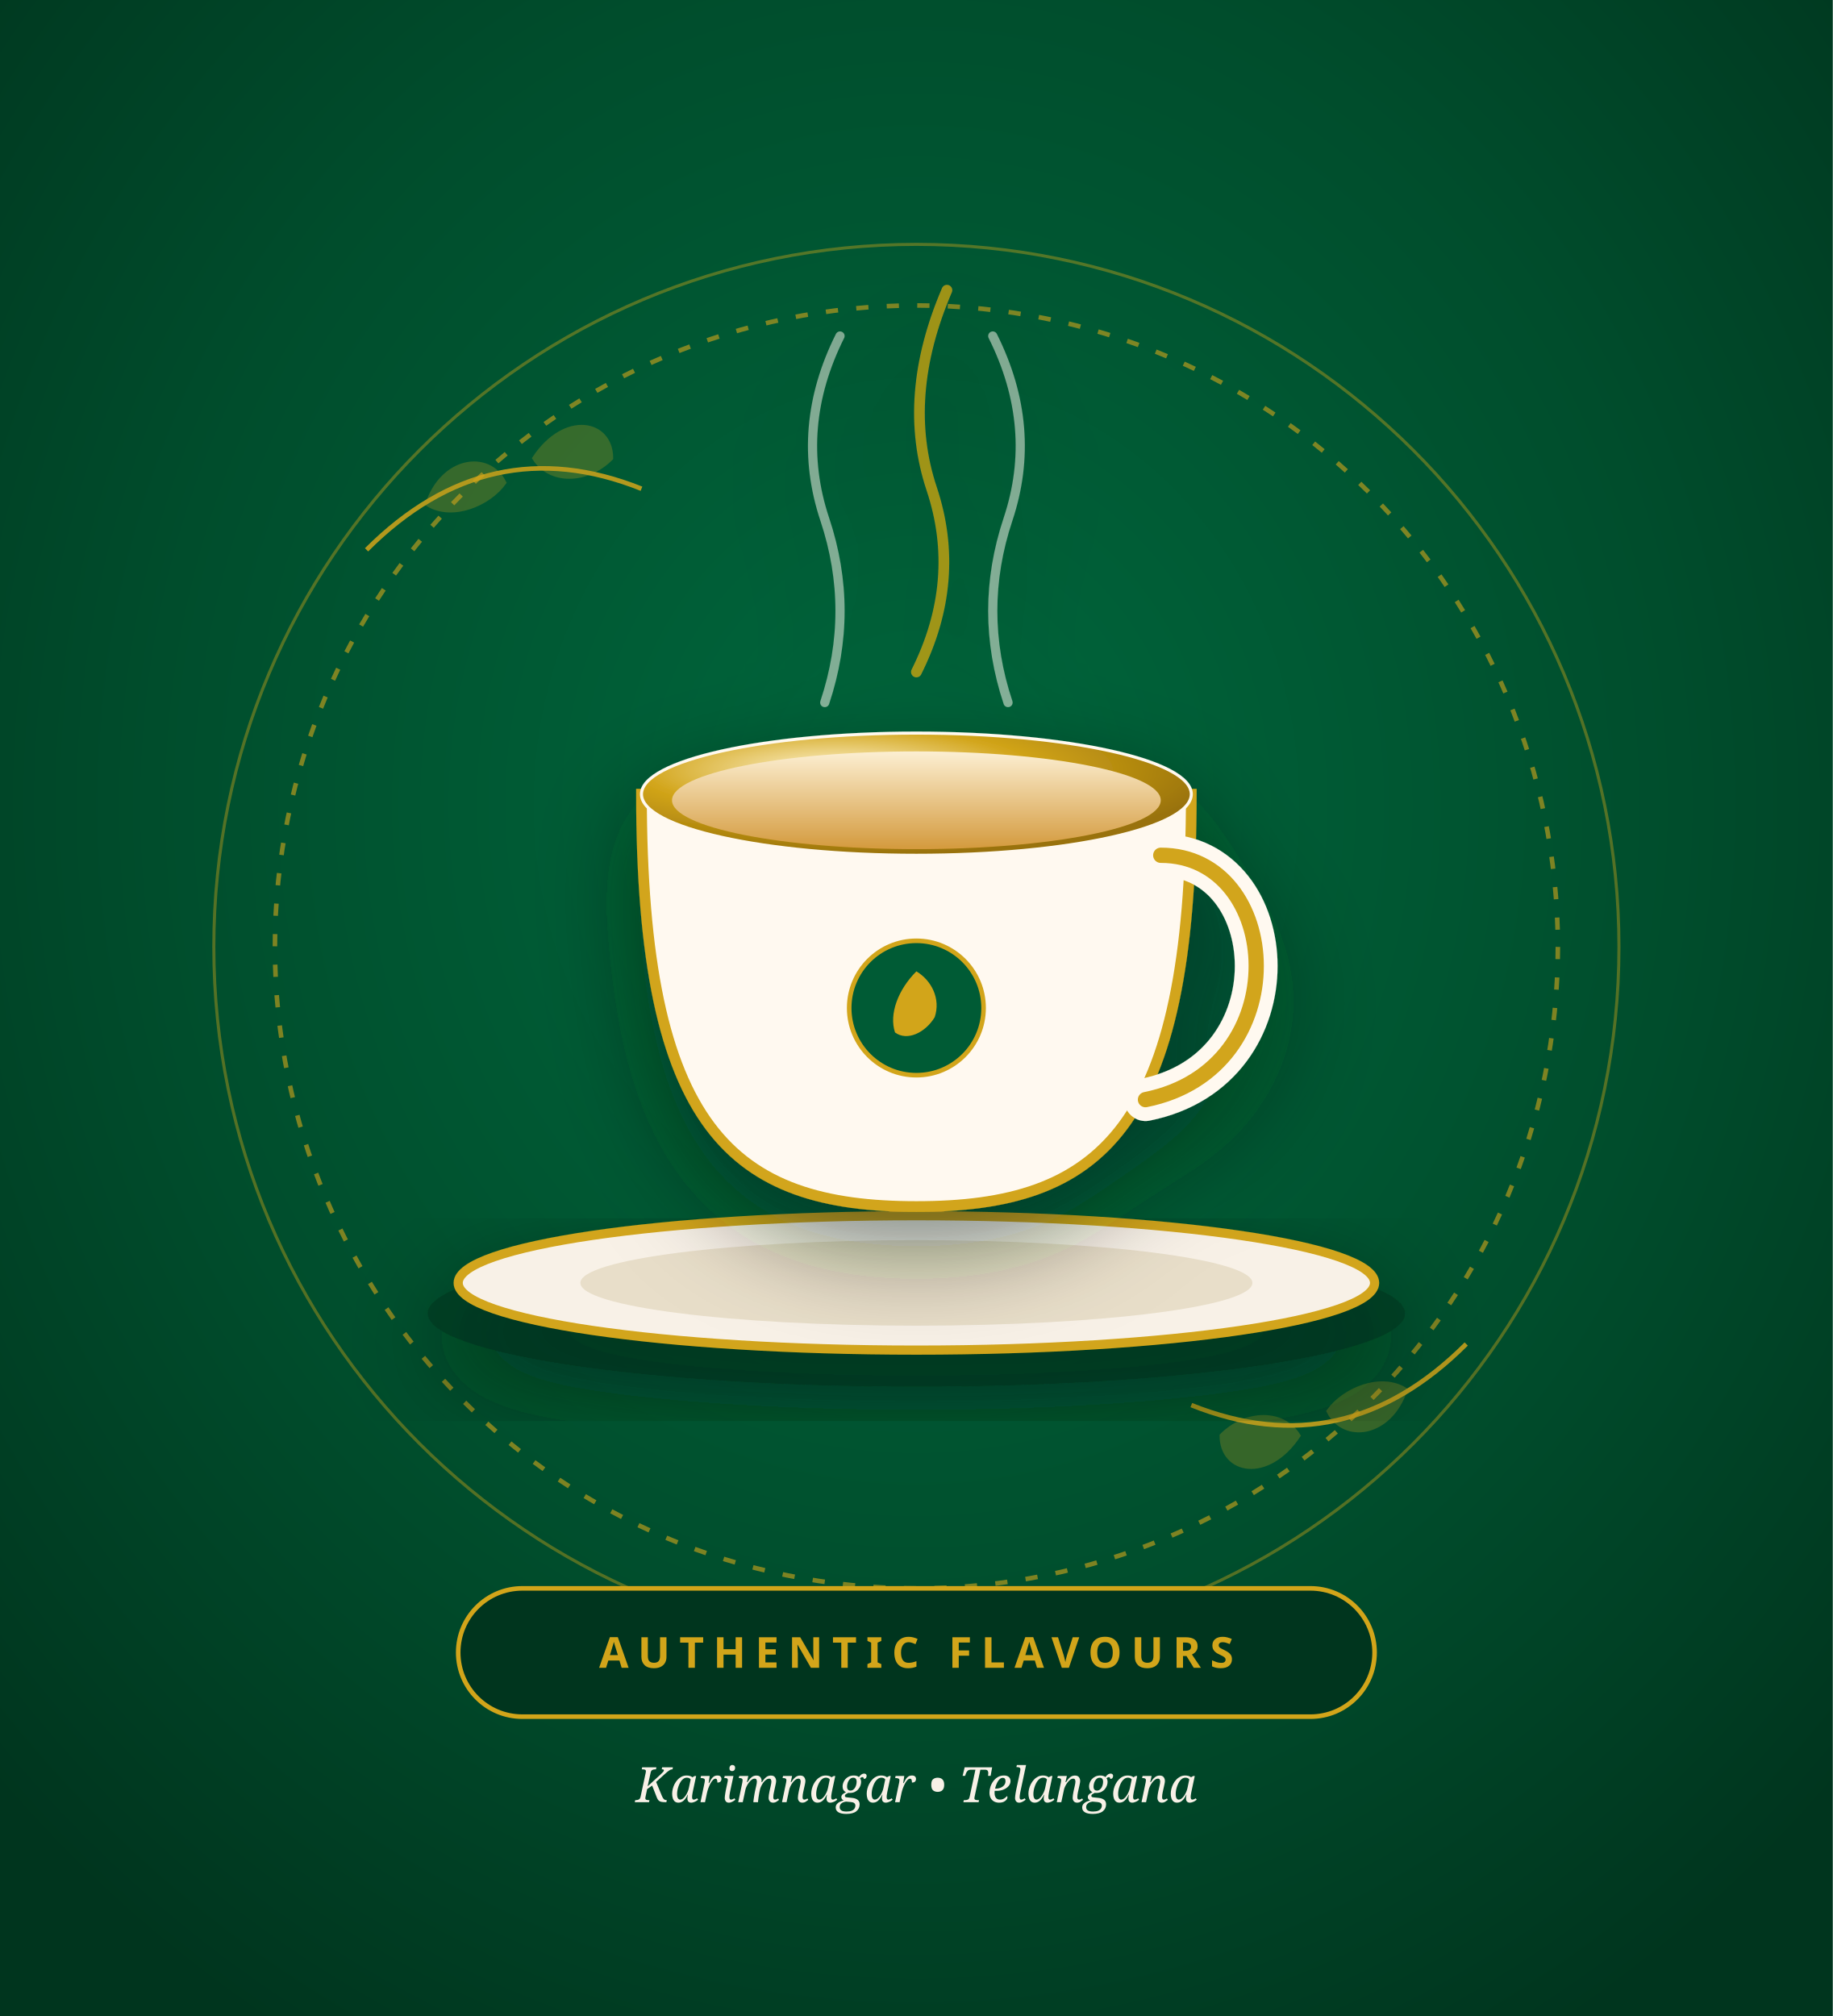
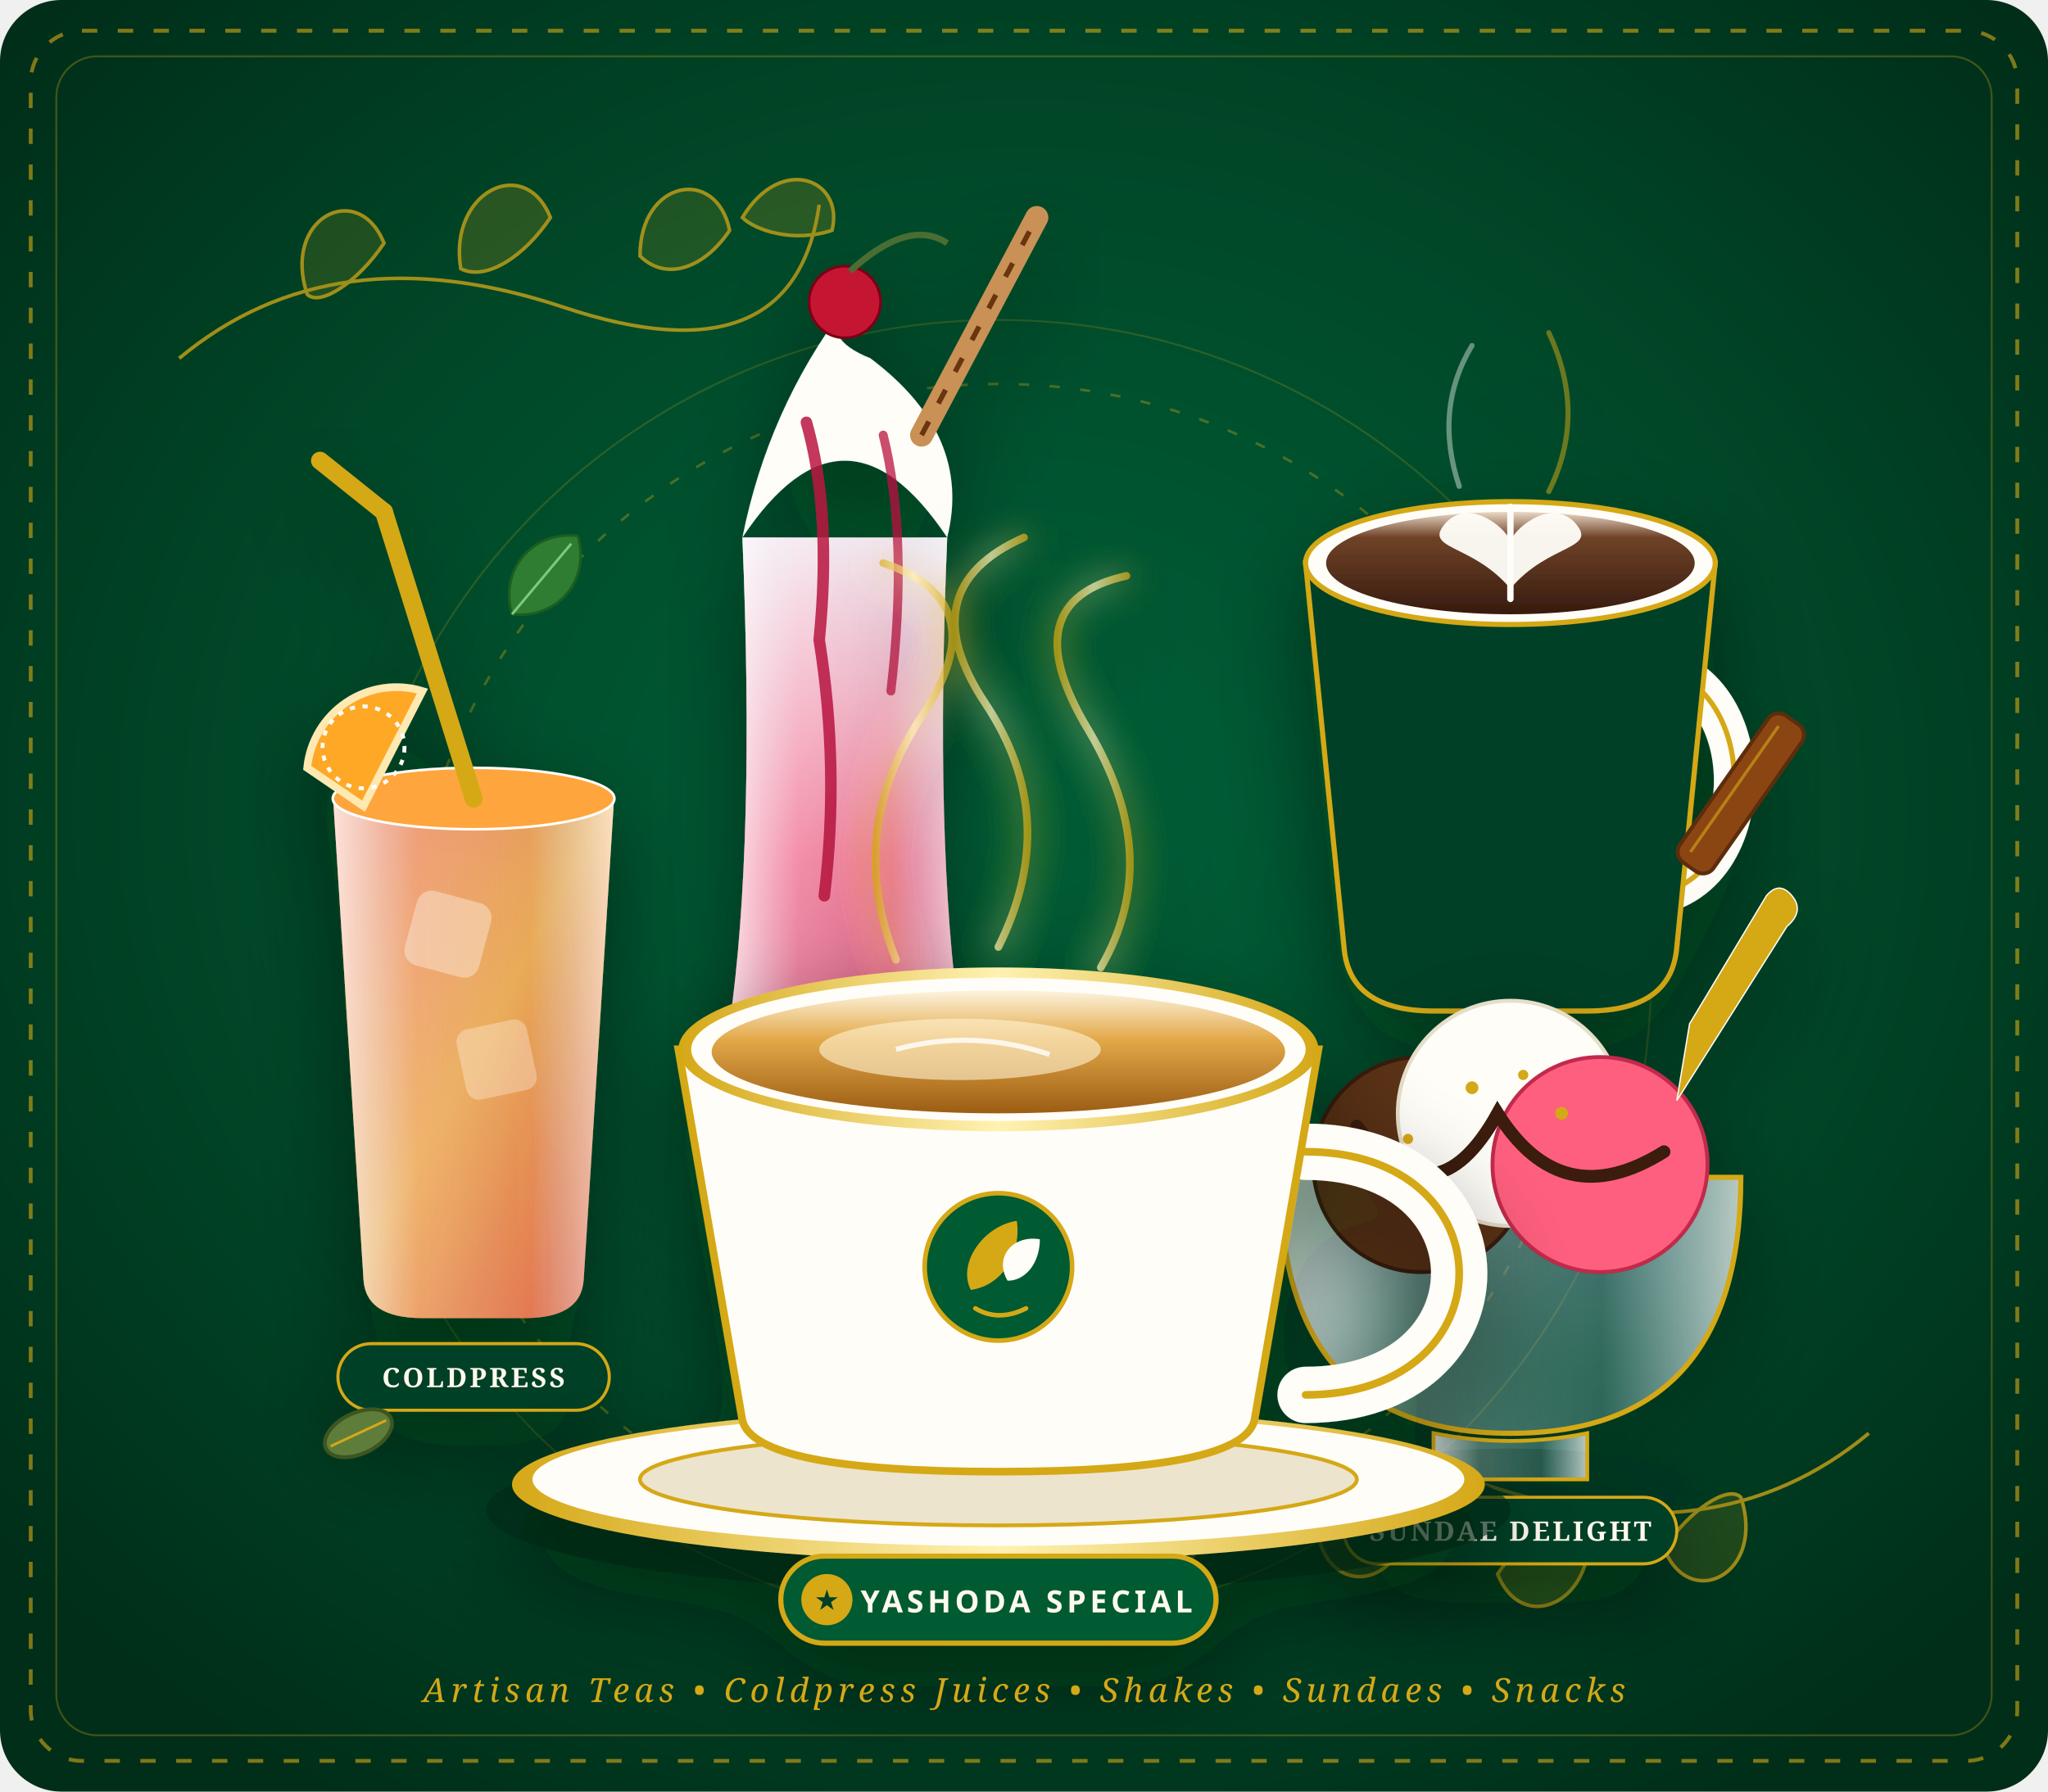
- <svg xmlns="http://www.w3.org/2000/svg" viewBox="0 0 600 660" width="100%" height="100%">
+ <svg xmlns="http://www.w3.org/2000/svg" viewBox="0 0 800 700" width="100%" height="100%">
  <defs>
-     <radialGradient id="heroBg" cx="50%" cy="40%" r="70%">
-       <stop offset="0%" stop-color="#00683D" />
-       <stop offset="60%" stop-color="#004D2C" />
-       <stop offset="100%" stop-color="#00351E" />
+     <radialGradient id="heroArtBg" cx="50%" cy="45%" r="65%">
+       <stop offset="0%" stop-color="#006138" />
+       <stop offset="60%" stop-color="#004627" />
+       <stop offset="100%" stop-color="#002E19" />
    </radialGradient>
-     <radialGradient id="cupGold" cx="35%" cy="30%" r="70%">
-       <stop offset="0%" stop-color="#FFF4D0" />
-       <stop offset="50%" stop-color="#D2A51A" />
-       <stop offset="100%" stop-color="#997207" />
+     <radialGradient id="goldRadial" cx="35%" cy="30%" r="70%">
+       <stop offset="0%" stop-color="#FFF5D6" />
+       <stop offset="50%" stop-color="#D5A817" />
+       <stop offset="100%" stop-color="#8F6904" />
    </radialGradient>
    <linearGradient id="teaGradient" x1="0%" y1="0%" x2="0%" y2="100%">
-       <stop offset="0%" stop-color="#FCEFD2" />
-       <stop offset="100%" stop-color="#D49A3D" />
+       <stop offset="0%" stop-color="#FDF4DF" />
+       <stop offset="40%" stop-color="#E2A848" />
+       <stop offset="100%" stop-color="#9C5D14" />
    </linearGradient>
-     <filter id="shadow" x="-20%" y="-20%" width="140%" height="140%">
-       <feDropShadow dx="0" dy="12" stdDeviation="16" flood-color="#001F12" flood-opacity="0.5" />
+     <linearGradient id="coffeeGradient" x1="0%" y1="0%" x2="0%" y2="100%">
+       <stop offset="0%" stop-color="#EAD9C6" />
+       <stop offset="25%" stop-color="#6F4228" />
+       <stop offset="100%" stop-color="#361B0E" />
+     </linearGradient>
+     <linearGradient id="juiceGradient" x1="0%" y1="0%" x2="100%" y2="100%">
+       <stop offset="0%" stop-color="#FF6B4A" />
+       <stop offset="50%" stop-color="#FF9E2C" />
+       <stop offset="100%" stop-color="#F34325" />
+     </linearGradient>
+     <linearGradient id="shakeGradient" x1="0%" y1="0%" x2="0%" y2="100%">
+       <stop offset="0%" stop-color="#FFE8EC" />
+       <stop offset="45%" stop-color="#FF6584" />
+       <stop offset="100%" stop-color="#C82855" />
+     </linearGradient>
+     <linearGradient id="sundaeGlass" x1="0%" y1="0%" x2="100%" y2="0%">
+       <stop offset="0%" stop-color="#FFFFFF" stop-opacity="0.8" />
+       <stop offset="30%" stop-color="#E0F2FE" stop-opacity="0.3" />
+       <stop offset="70%" stop-color="#BAE6FD" stop-opacity="0.2" />
+       <stop offset="100%" stop-color="#FFFFFF" stop-opacity="0.7" />
+     </linearGradient>
+     <linearGradient id="saucerGold" x1="0%" y1="0%" x2="100%" y2="0%">
+       <stop offset="0%" stop-color="#D5A817" />
+       <stop offset="50%" stop-color="#FFF2B2" />
+       <stop offset="100%" stop-color="#D5A817" />
+     </linearGradient>
+     <filter id="softShadow" x="-20%" y="-20%" width="140%" height="140%">
+       <feDropShadow dx="0" dy="16" stdDeviation="18" flood-color="#00180D" flood-opacity="0.45" />
+     </filter>
+     <filter id="subtleGlow" x="-20%" y="-20%" width="140%" height="140%">
+       <feGaussianBlur stdDeviation="6" result="blur" />
+       <feComposite in="SourceGraphic" in2="blur" operator="over" />
    </filter>
  </defs>
-   <rect width="600" height="660" fill="url(#heroBg)" />
-   <circle cx="300" cy="310" r="210" fill="none" stroke="#D2A51A" stroke-width="1.5" stroke-dasharray="4,6" opacity="0.6" />
-   <circle cx="300" cy="310" r="230" fill="none" stroke="#D2A51A" stroke-width="1" opacity="0.4" />
-   <g stroke="#D2A51A" stroke-width="1.5" fill="none" opacity="0.85">
-     <path d="M120 180 Q160 140 210 160" />
-     <path d="M140 165 C145 150 160 148 165 158 C160 165 148 170 140 165 Z" fill="#D2A51A" opacity="0.3" />
-     <path d="M175 150 C185 135 200 138 200 150 C192 158 180 158 175 150 Z" fill="#D2A51A" opacity="0.3" />
-     <path d="M480 440 Q440 480 390 460" />
-     <path d="M460 455 C455 470 440 472 435 462 C440 455 452 450 460 455 Z" fill="#D2A51A" opacity="0.3" />
-     <path d="M425 470 C415 485 400 482 400 470 C408 462 420 462 425 470 Z" fill="#D2A51A" opacity="0.3" />
+   <rect width="800" height="700" rx="24" fill="url(#heroArtBg)" />
+   <rect x="12" y="12" width="776" height="676" rx="20" fill="none" stroke="#D5A817" stroke-width="1.5" stroke-dasharray="6,8" opacity="0.6" />
+   <rect x="22" y="22" width="756" height="656" rx="16" fill="none" stroke="#D5A817" stroke-width="0.75" opacity="0.3" />
+   <g stroke="#D5A817" stroke-width="1.4" fill="none" opacity="0.75">
+     <path d="M70 140 Q130 90 220 120 T320 80" />
+     <path d="M120 115 C110 85 140 70 150 95 C140 110 125 120 120 115 Z" fill="#D5A817" fill-opacity="0.2" />
+     <path d="M180 105 C175 75 205 60 215 85 C205 100 190 110 180 105 Z" fill="#D5A817" fill-opacity="0.25" />
+     <path d="M250 100 C250 70 280 65 285 90 C275 105 260 110 250 100 Z" fill="#D5A817" fill-opacity="0.2" />
+     <path d="M290 85 C305 60 330 70 325 90 C310 95 295 90 290 85 Z" fill="#D5A817" fill-opacity="0.25" />
+     <path d="M730 560 Q670 610 580 580 T460 620" />
+     <path d="M680 585 C690 615 660 630 650 605 C660 590 675 580 680 585 Z" fill="#D5A817" fill-opacity="0.2" />
+     <path d="M620 595 C625 625 595 640 585 615 C595 600 610 590 620 595 Z" fill="#D5A817" fill-opacity="0.25" />
+     <path d="M550 590 C550 620 520 625 515 600 C525 585 540 580 550 590 Z" fill="#D5A817" fill-opacity="0.2" />
  </g>
-   <g filter="url(#shadow)">
-     <ellipse cx="300" cy="430" rx="160" ry="24" fill="#00351E" opacity="0.6" />
-     <ellipse cx="300" cy="420" rx="150" ry="22" fill="#F8F1E7" stroke="#D2A51A" stroke-width="3" />
-     <ellipse cx="300" cy="420" rx="110" ry="14" fill="#E8DEC9" />
+   <circle cx="390" cy="380" r="230" fill="none" stroke="#D5A817" stroke-width="1" stroke-dasharray="4,8" opacity="0.35" />
+   <circle cx="390" cy="380" r="255" fill="none" stroke="#D5A817" stroke-width="0.75" opacity="0.2" />
+   <g transform="translate(90, 220)" filter="url(#softShadow)">
+     <path d="M40 90 L52 280 Q53 295 75 295 L115 295 Q137 295 138 280 L150 90 Z" fill="url(#juiceGradient)" opacity="0.95" />
+     <path d="M40 90 L52 280 Q53 295 75 295 L115 295 Q137 295 138 280 L150 90 Z" fill="url(#sundaeGlass)" />
+     <ellipse cx="95" cy="92" rx="55" ry="12" fill="#FFA53C" stroke="#FFF" stroke-width="1" />
+     <rect x="70" y="130" width="30" height="30" rx="6" fill="#FFF" fill-opacity="0.35" transform="rotate(15 85 145)" />
+     <rect x="90" y="180" width="28" height="28" rx="5" fill="#FFF" fill-opacity="0.3" transform="rotate(-12 104 194)" />
+     <path d="M30 80 A 35 35 0 0 1 75 50 L52 95 Z" fill="#FFA827" stroke="#FFE9B3" stroke-width="3" />
+     <circle cx="52" cy="72" r="16" fill="none" stroke="#FFF" stroke-width="1.5" stroke-dasharray="2,3" />
+     <line x1="95" y1="92" x2="60" y2="-20" stroke="#D5A817" stroke-width="7" stroke-linecap="round" />
+     <line x1="60" y1="-20" x2="35" y2="-40" stroke="#D5A817" stroke-width="7" stroke-linecap="round" />
+     <rect x="42" y="305" width="106" height="26" rx="13" fill="#003F25" stroke="#D5A817" stroke-width="1.2" />
+     <text x="95" y="322" font-family="Georgia, serif" font-size="10.5" font-weight="700" letter-spacing="1" fill="#FFF9ED" text-anchor="middle">COLDPRESS</text>
  </g>
-   <g filter="url(#shadow)">
-     <path d="M210 260 C210 370 240 395 300 395 C360 395 390 370 390 260 Z" fill="#FFF9F0" stroke="#D2A51A" stroke-width="3.5" />
-     <ellipse cx="300" cy="260" rx="90" ry="20" fill="url(#cupGold)" stroke="#FFF9F0" stroke-width="1" />
-     <ellipse cx="300" cy="262" rx="80" ry="16" fill="url(#teaGradient)" />
-     <path d="M270 230 Q280 200 270 170 Q260 140 275 110" stroke="#FFF9F0" stroke-width="3" stroke-linecap="round" fill="none" opacity="0.5" />
-     <path d="M300 220 Q315 190 305 160 Q295 130 310 95" stroke="#D2A51A" stroke-width="3.5" stroke-linecap="round" fill="none" opacity="0.75" />
-     <path d="M330 230 Q320 200 330 170 Q340 140 325 110" stroke="#FFF9F0" stroke-width="3" stroke-linecap="round" fill="none" opacity="0.5" />
-     <path d="M380 280 C420 280 425 350 375 360" fill="none" stroke="#FFF9F0" stroke-width="14" stroke-linecap="round" />
-     <path d="M380 280 C420 280 425 350 375 360" fill="none" stroke="#D2A51A" stroke-width="5" stroke-linecap="round" />
+   <g transform="translate(240, 130)" filter="url(#softShadow)">
+     <path d="M50 80 Q55 200 45 270 Q45 285 70 290 L70 340 L45 350 L45 360 L135 360 L135 350 L110 340 L110 290 Q135 285 135 270 Q125 200 130 80 Z" fill="url(#shakeGradient)" />
+     <path d="M50 80 Q55 200 45 270 Q45 285 70 290 L70 340 L45 350 L45 360 L135 360 L135 350 L110 340 L110 290 Q135 285 135 270 Q125 200 130 80 Z" fill="url(#sundaeGlass)" />
+     <path d="M50 80 Q90 20 130 80 Q140 40 100 10 Q80 2 90 -10 Q60 30 50 80 Z" fill="#FFFDF8" />
+     <path d="M75 35 Q85 70 80 120 Q88 170 82 220" stroke="#B81440" stroke-width="4.5" fill="none" stroke-linecap="round" opacity="0.85" />
+     <path d="M105 40 Q115 80 108 140" stroke="#B81440" stroke-width="3.5" fill="none" stroke-linecap="round" opacity="0.75" />
+     <circle cx="90" cy="-12" r="14" fill="#C41230" stroke="#7A0014" stroke-width="1" />
+     <path d="M92 -24 Q115 -45 130 -35" stroke="#486D32" stroke-width="2.5" fill="none" />
+     <line x1="120" y1="40" x2="165" y2="-45" stroke="#C99156" stroke-width="9" stroke-linecap="round" />
+     <line x1="120" y1="40" x2="165" y2="-45" stroke="#683411" stroke-width="2" stroke-dasharray="6,8" />
  </g>
-   <circle cx="300" cy="330" r="22" fill="#005B35" stroke="#D2A51A" stroke-width="1.5" />
-   <path d="M300 318 C305 321 308 327 306 333 C303 338 297 341 293 338 C291 332 294 324 300 318 Z" fill="#D2A51A" />
-   <rect x="150" y="520" width="300" height="42" rx="21" fill="#00351E" stroke="#D2A51A" stroke-width="1.5" />
-   <text x="300" y="546" font-family="'League Spartan', sans-serif" font-size="14" font-weight="700" letter-spacing="3" fill="#D2A51A" text-anchor="middle">AUTHENTIC FLAVOURS</text>
-   <text x="300" y="590" font-family="'Playfair Display', serif" font-style="italic" font-size="16" fill="#F8F1E7" text-anchor="middle">Karimnagar • Telangana</text>
+   <g transform="translate(480, 180)" filter="url(#softShadow)">
+     <path d="M160 80 C210 80 210 170 160 170" fill="none" stroke="#FFFDF8" stroke-width="16" stroke-linecap="round" />
+     <path d="M160 80 C210 80 210 170 160 170" fill="none" stroke="#D5A817" stroke-width="2" stroke-linecap="round" />
+     <path d="M30 40 L45 190 Q47 215 80 215 L140 215 Q173 215 175 190 L190 40 Z" fill="#003F25" stroke="#D5A817" stroke-width="2" />
+     <ellipse cx="110" cy="40" rx="80" ry="24" fill="#FFFDF8" stroke="#D5A817" stroke-width="2" />
+     <ellipse cx="110" cy="40" rx="72" ry="20" fill="url(#coffeeGradient)" />
+     <path d="M110 50 C95 32 75 35 85 24 C95 14 110 28 110 32 C110 28 125 14 135 24 C145 35 125 32 110 50 Z" fill="#FFFDF8" opacity="0.95" />
+     <line x1="110" y1="18" x2="110" y2="54" stroke="#FFFDF8" stroke-width="2.5" stroke-linecap="round" />
+     <path d="M90 10 Q80 -20 95 -45" stroke="#FFFDF8" stroke-width="2" fill="none" opacity="0.4" stroke-linecap="round" />
+     <path d="M125 12 Q140 -18 125 -50" stroke="#D5A817" stroke-width="2" fill="none" opacity="0.5" stroke-linecap="round" />
+   </g>
+   <g transform="translate(470, 370)" filter="url(#softShadow)">
+     <ellipse cx="120" cy="210" rx="70" ry="14" fill="#002E19" opacity="0.5" />
+     <path d="M90 190 L90 208 L150 208 L150 190 Q120 196 90 190 Z" fill="url(#sundaeGlass)" stroke="#D5A817" stroke-width="1.5" />
+     <path d="M30 90 Q30 190 120 190 Q210 190 210 90 Z" fill="url(#sundaeGlass)" stroke="#D5A817" stroke-width="2" />
+     <circle cx="85" cy="85" r="42" fill="#5A3118" stroke="#381D0C" stroke-width="1.5" />
+     <circle cx="120" cy="65" r="44" fill="#FFFDF8" stroke="#E5DEC9" stroke-width="1.5" />
+     <circle cx="155" cy="85" r="42" fill="#FF5E7E" stroke="#C2294B" stroke-width="1.5" />
+     <path d="M60 70 Q90 110 115 65 Q140 105 180 80" stroke="#3A1D0B" stroke-width="5" fill="none" stroke-linecap="round" />
+     <circle cx="105" cy="55" r="2.5" fill="#D5A817" />
+     <circle cx="125" cy="50" r="2" fill="#D5A817" />
+     <circle cx="140" cy="65" r="2.5" fill="#D5A817" />
+     <circle cx="80" cy="75" r="2" fill="#D5A817" />
+     <path d="M190 30 L220 -20 Q225 -26 230 -20 Q235 -14 228 -8 L185 60 Z" fill="#D5A817" stroke="#FFF" stroke-width="0.5" />
+     <rect x="55" y="215" width="130" height="26" rx="13" fill="#003F25" stroke="#D5A817" stroke-width="1.2" />
+     <text x="120" y="232" font-family="Georgia, serif" font-size="10.5" font-weight="700" letter-spacing="1" fill="#FFF9ED" text-anchor="middle">SUNDAE DELIGHT</text>
+   </g>
+   <g transform="translate(180, 310)" filter="url(#softShadow)">
+     <ellipse cx="210" cy="280" rx="200" ry="32" fill="#002413" opacity="0.6" />
+     <ellipse cx="210" cy="270" rx="190" ry="30" fill="url(#saucerGold)" />
+     <ellipse cx="210" cy="268" rx="182" ry="26" fill="#FFFDF8" />
+     <ellipse cx="210" cy="268" rx="140" ry="18" fill="#EDE4CE" stroke="#D5A817" stroke-width="1.5" />
+     <path d="M330 140 C410 140 410 235 330 235" fill="none" stroke="#FFFDF8" stroke-width="22" stroke-linecap="round" />
+     <path d="M330 140 C410 140 410 235 330 235" fill="none" stroke="#D5A817" stroke-width="3" stroke-linecap="round" />
+     <path d="M85 100 L110 245 Q115 265 210 265 Q305 265 310 245 L335 100 Z" fill="#FFFDF8" stroke="#D5A817" stroke-width="3" />
+     <g transform="translate(210, 185) scale(0.9)">
+       <circle cx="0" cy="0" r="32" fill="#005A32" stroke="#D5A817" stroke-width="2" />
+       <path d="M-12 10 C-18 -2 -6 -18 8 -20 C10 -6 2 8 -12 10 Z" fill="#D5A817" />
+       <path d="M4 6 C-2 -4 6 -14 18 -12 C18 -2 12 6 4 6 Z" fill="#FFFDF8" />
+       <path d="M-10 18 Q0 24 12 18" stroke="#D5A817" stroke-width="2" fill="none" stroke-linecap="round" />
+     </g>
+     <ellipse cx="210" cy="100" rx="125" ry="32" fill="url(#saucerGold)" />
+     <ellipse cx="210" cy="100" rx="120" ry="28" fill="#FFFDF8" />
+     <ellipse cx="210" cy="101" rx="112" ry="24" fill="url(#teaGradient)" />
+     <ellipse cx="195" cy="100" rx="55" ry="12" fill="#FFF4D4" opacity="0.6" />
+     <path d="M170 100 Q200 92 230 102" stroke="#FFF" stroke-width="2" fill="none" opacity="0.8" />
+     <g stroke="url(#saucerGold)" stroke-width="3" fill="none" stroke-linecap="round" opacity="0.75" filter="url(#subtleGlow)">
+       <path d="M170 65 Q150 15 180 -30 T165 -90" />
+       <path d="M210 60 Q235 10 205 -35 T220 -100" />
+       <path d="M250 68 Q275 25 245 -25 T260 -85" />
+     </g>
+     <g transform="translate(125, 298)">
+       <rect x="0" y="0" width="170" height="34" rx="17" fill="#005A32" stroke="#D5A817" stroke-width="2" />
+       <circle cx="18" cy="17" r="10" fill="#D5A817" />
+       <text x="18" y="21" font-family="Arial, sans-serif" font-size="11" font-weight="900" fill="#003F25" text-anchor="middle">★</text>
+       <text x="96" y="22" font-family="'League Spartan', 'Arial Black', sans-serif" font-size="12" font-weight="900" letter-spacing="1.5" fill="#FFF9ED" text-anchor="middle">YASHODA SPECIAL</text>
+     </g>
+   </g>
+   <g transform="translate(140, 560) rotate(-25)">
+     <ellipse cx="0" cy="0" rx="14" ry="8" fill="#5F7D3A" stroke="#3D5520" stroke-width="1.5" />
+     <line x1="-12" y1="0" x2="12" y2="0" stroke="#D5A817" stroke-width="1" />
+   </g>
+   <g transform="translate(680, 310) rotate(35)">
+     <rect x="-8" y="-35" width="16" height="70" rx="5" fill="#8B4513" stroke="#5C2D0C" stroke-width="1.5" />
+     <line x1="-3" y1="-30" x2="-3" y2="30" stroke="#D5A817" stroke-width="1.2" opacity="0.6" />
+   </g>
+   <g transform="translate(200, 240) rotate(40)">
+     <path d="M0 0 C-15 -10 -15 -30 0 -40 C15 -30 15 -10 0 0 Z" fill="#2E7D32" stroke="#1B5E20" stroke-width="1" />
+     <line x1="0" y1="0" x2="0" y2="-36" stroke="#81C784" stroke-width="1" />
+   </g>
+   <g transform="translate(400, 665)">
+     <text x="0" y="0" font-family="Georgia, serif" font-style="italic" font-size="13" letter-spacing="2" fill="#D5A817" text-anchor="middle">Artisan Teas • Coldpress Juices • Shakes • Sundaes • Snacks</text>
+   </g>
</svg>
